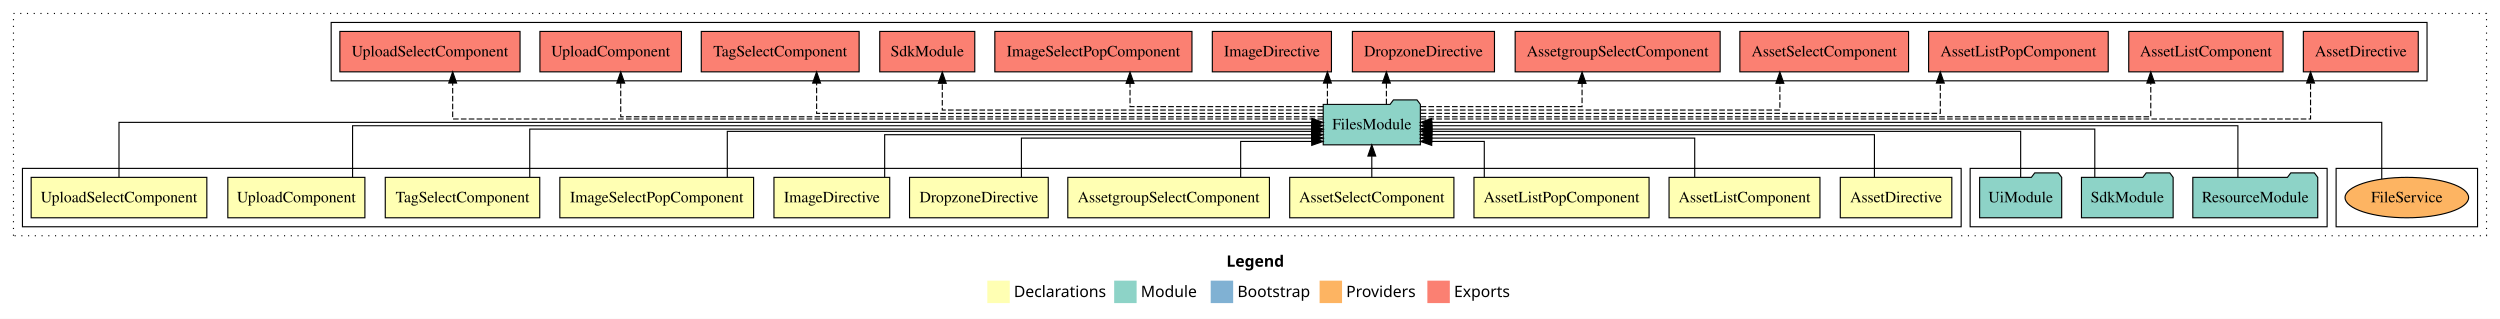
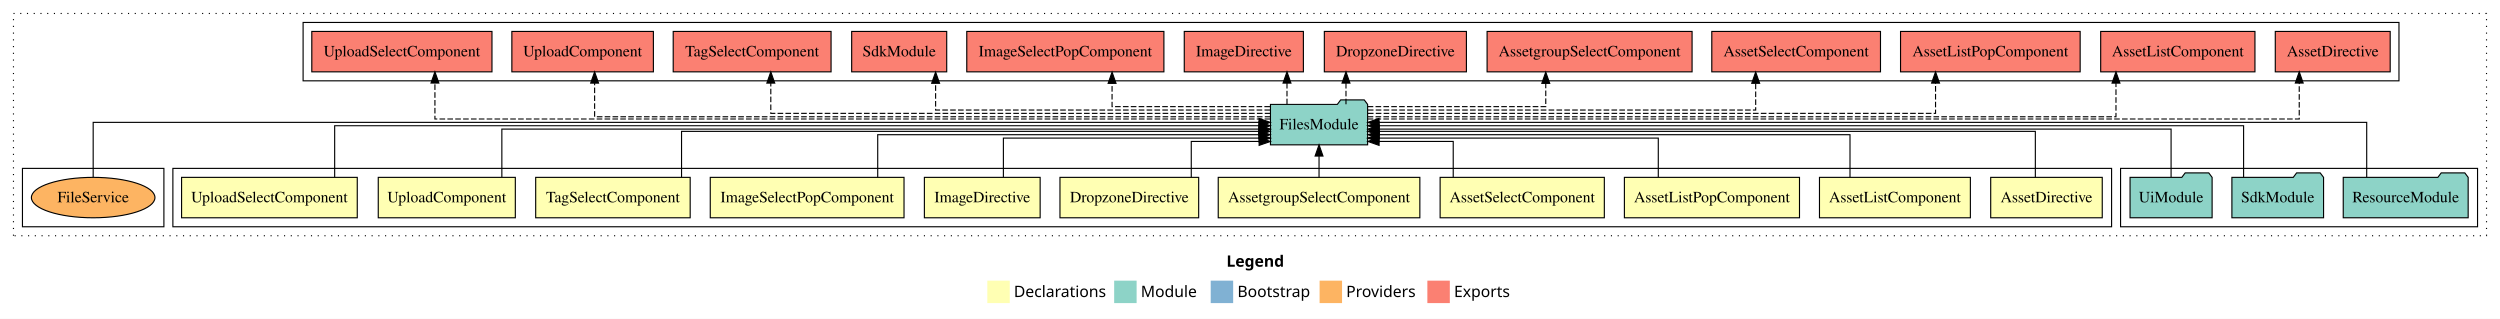
<svg xmlns="http://www.w3.org/2000/svg" width="2227pt" height="284pt" viewBox="0.00 0.00 2227.00 284.00">
  <g id="graph0" class="graph" transform="scale(1 1) rotate(0) translate(4 280)">
    <polygon fill="white" stroke="transparent" points="-4,4 -4,-280 2223,-280 2223,4 -4,4" />
    <text text-anchor="start" x="1088.51" y="-42.4" font-family="sans-serif" font-weight="bold" font-size="14.00">Legend</text>
    <polygon fill="#ffffb3" stroke="transparent" points="875.5,-10 875.5,-30 895.5,-30 895.5,-10 875.5,-10" />
    <text text-anchor="start" x="899.13" y="-15.4" font-family="sans-serif" font-size="14.00">  Declarations</text>
    <polygon fill="#8dd3c7" stroke="transparent" points="988.5,-10 988.5,-30 1008.5,-30 1008.5,-10 988.5,-10" />
    <text text-anchor="start" x="1012.23" y="-15.4" font-family="sans-serif" font-size="14.00">  Module</text>
    <polygon fill="#80b1d3" stroke="transparent" points="1074.5,-10 1074.5,-30 1094.5,-30 1094.5,-10 1074.5,-10" />
    <text text-anchor="start" x="1098.28" y="-15.4" font-family="sans-serif" font-size="14.00">  Bootstrap</text>
    <polygon fill="#fdb462" stroke="transparent" points="1171.5,-10 1171.5,-30 1191.5,-30 1191.5,-10 1171.5,-10" />
    <text text-anchor="start" x="1195.17" y="-15.4" font-family="sans-serif" font-size="14.00">  Providers</text>
    <polygon fill="#fb8072" stroke="transparent" points="1267.5,-10 1267.5,-30 1287.5,-30 1287.5,-10 1267.5,-10" />
    <text text-anchor="start" x="1291.23" y="-15.4" font-family="sans-serif" font-size="14.00">  Exports</text>
    <g id="clust1" class="cluster">
      <polygon fill="none" stroke="black" stroke-dasharray="1,5" points="8,-70 8,-268 2211,-268 2211,-70 8,-70" />
    </g>
+     <g id="clust14" class="cluster">
+       <polygon fill="none" stroke="black" points="1885,-78 1885,-130 2203,-130 2203,-78 1885,-78" />
+     </g>
+     <g id="clust2" class="cluster">
+       <polygon fill="none" stroke="black" points="150,-78 150,-130 1877,-130 1877,-78 150,-78" />
+     </g>
+     <g id="clust15" class="cluster">
+       <polygon fill="none" stroke="black" points="266,-208 266,-260 2133,-260 2133,-208 266,-208" />
+     </g>
    <g id="clust17" class="cluster">
-       <polygon fill="none" stroke="black" points="2077,-78 2077,-130 2203,-130 2203,-78 2077,-78" />
-     </g>
-     <g id="clust15" class="cluster">
-       <polygon fill="none" stroke="black" points="291,-208 291,-260 2158,-260 2158,-208 291,-208" />
-     </g>
-     <g id="clust14" class="cluster">
-       <polygon fill="none" stroke="black" points="1751,-78 1751,-130 2069,-130 2069,-78 1751,-78" />
-     </g>
-     <g id="clust2" class="cluster">
-       <polygon fill="none" stroke="black" points="16,-78 16,-130 1743,-130 1743,-78 16,-78" />
+       <polygon fill="none" stroke="black" points="16,-78 16,-130 142,-130 142,-78 16,-78" />
    </g>
    <g id="node1" class="node">
-       <polygon fill="#ffffb3" stroke="black" points="1734.68,-122 1635.32,-122 1635.32,-86 1734.68,-86 1734.68,-122" />
-       <text text-anchor="middle" x="1685" y="-99.8" font-family="Times,serif" font-size="14.00">AssetDirective</text>
+       <polygon fill="#ffffb3" stroke="black" points="1868.68,-122 1769.32,-122 1769.32,-86 1868.68,-86 1868.68,-122" />
+       <text text-anchor="middle" x="1819" y="-99.8" font-family="Times,serif" font-size="14.00">AssetDirective</text>
    </g>
    <g id="node12" class="node">
-       <polygon fill="#8dd3c7" stroke="black" points="1261.27,-187 1258.27,-191 1237.27,-191 1234.27,-187 1174.73,-187 1174.73,-151 1261.27,-151 1261.27,-187" />
-       <text text-anchor="middle" x="1218" y="-164.8" font-family="Times,serif" font-size="14.00">FilesModule</text>
+       <polygon fill="#8dd3c7" stroke="black" points="1214.27,-187 1211.27,-191 1190.27,-191 1187.27,-187 1127.73,-187 1127.73,-151 1214.27,-151 1214.27,-187" />
+       <text text-anchor="middle" x="1171" y="-164.8" font-family="Times,serif" font-size="14.00">FilesModule</text>
    </g>
    <g id="edge1" class="edge">
-       <path fill="none" stroke="black" d="M1665.74,-122.03C1665.74,-138.4 1665.74,-160 1665.74,-160 1665.74,-160 1271.34,-160 1271.34,-160" />
-       <polygon fill="black" stroke="black" points="1271.34,-156.5 1261.34,-160 1271.34,-163.5 1271.34,-156.5" />
+       <path fill="none" stroke="black" d="M1809.08,-122.02C1809.08,-139.37 1809.08,-163 1809.08,-163 1809.08,-163 1224.36,-163 1224.36,-163" />
+       <polygon fill="black" stroke="black" points="1224.36,-159.5 1214.36,-163 1224.36,-166.5 1224.36,-159.5" />
    </g>
    <g id="node2" class="node">
-       <polygon fill="#ffffb3" stroke="black" points="1617.21,-122 1482.79,-122 1482.79,-86 1617.21,-86 1617.21,-122" />
-       <text text-anchor="middle" x="1550" y="-99.8" font-family="Times,serif" font-size="14.00">AssetListComponent</text>
+       <polygon fill="#ffffb3" stroke="black" points="1751.21,-122 1616.79,-122 1616.79,-86 1751.21,-86 1751.21,-122" />
+       <text text-anchor="middle" x="1684" y="-99.8" font-family="Times,serif" font-size="14.00">AssetListComponent</text>
    </g>
    <g id="edge2" class="edge">
-       <path fill="none" stroke="black" d="M1505.65,-122.24C1505.65,-137.57 1505.65,-157 1505.65,-157 1505.65,-157 1271.38,-157 1271.38,-157" />
-       <polygon fill="black" stroke="black" points="1271.38,-153.5 1261.38,-157 1271.38,-160.5 1271.38,-153.5" />
+       <path fill="none" stroke="black" d="M1643.98,-122.03C1643.98,-138.4 1643.98,-160 1643.98,-160 1643.98,-160 1224.65,-160 1224.65,-160" />
+       <polygon fill="black" stroke="black" points="1224.65,-156.5 1214.65,-160 1224.65,-163.5 1224.65,-156.5" />
    </g>
    <g id="node3" class="node">
-       <polygon fill="#ffffb3" stroke="black" points="1464.99,-122 1309.01,-122 1309.01,-86 1464.99,-86 1464.99,-122" />
-       <text text-anchor="middle" x="1387" y="-99.8" font-family="Times,serif" font-size="14.00">AssetListPopComponent</text>
+       <polygon fill="#ffffb3" stroke="black" points="1598.99,-122 1443.01,-122 1443.01,-86 1598.99,-86 1598.99,-122" />
+       <text text-anchor="middle" x="1521" y="-99.8" font-family="Times,serif" font-size="14.00">AssetListPopComponent</text>
    </g>
    <g id="edge3" class="edge">
-       <path fill="none" stroke="black" d="M1318.2,-122.05C1318.2,-136.37 1318.2,-154 1318.2,-154 1318.2,-154 1271.36,-154 1271.36,-154" />
-       <polygon fill="black" stroke="black" points="1271.36,-150.5 1261.36,-154 1271.36,-157.5 1271.36,-150.5" />
+       <path fill="none" stroke="black" d="M1473.2,-122.24C1473.2,-137.57 1473.2,-157 1473.2,-157 1473.2,-157 1224.3,-157 1224.3,-157" />
+       <polygon fill="black" stroke="black" points="1224.3,-153.5 1214.3,-157 1224.3,-160.5 1224.3,-153.5" />
    </g>
    <g id="node4" class="node">
-       <polygon fill="#ffffb3" stroke="black" points="1291.14,-122 1144.86,-122 1144.86,-86 1291.14,-86 1291.14,-122" />
-       <text text-anchor="middle" x="1218" y="-99.8" font-family="Times,serif" font-size="14.00">AssetSelectComponent</text>
+       <polygon fill="#ffffb3" stroke="black" points="1425.14,-122 1278.86,-122 1278.86,-86 1425.14,-86 1425.14,-122" />
+       <text text-anchor="middle" x="1352" y="-99.8" font-family="Times,serif" font-size="14.00">AssetSelectComponent</text>
    </g>
    <g id="edge4" class="edge">
-       <path fill="none" stroke="black" d="M1218,-122.11C1218,-122.11 1218,-140.99 1218,-140.99" />
-       <polygon fill="black" stroke="black" points="1214.5,-140.99 1218,-150.99 1221.5,-140.99 1214.5,-140.99" />
+       <path fill="none" stroke="black" d="M1290.53,-122.05C1290.53,-136.37 1290.53,-154 1290.53,-154 1290.53,-154 1224.49,-154 1224.49,-154" />
+       <polygon fill="black" stroke="black" points="1224.49,-150.5 1214.49,-154 1224.49,-157.5 1224.49,-150.5" />
    </g>
    <g id="node5" class="node">
-       <polygon fill="#ffffb3" stroke="black" points="1126.8,-122 947.2,-122 947.2,-86 1126.8,-86 1126.8,-122" />
-       <text text-anchor="middle" x="1037" y="-99.8" font-family="Times,serif" font-size="14.00">AssetgroupSelectComponent</text>
+       <polygon fill="#ffffb3" stroke="black" points="1260.8,-122 1081.2,-122 1081.2,-86 1260.8,-86 1260.8,-122" />
+       <text text-anchor="middle" x="1171" y="-99.8" font-family="Times,serif" font-size="14.00">AssetgroupSelectComponent</text>
    </g>
    <g id="edge5" class="edge">
-       <path fill="none" stroke="black" d="M1101.18,-122.05C1101.18,-136.37 1101.18,-154 1101.18,-154 1101.18,-154 1164.5,-154 1164.5,-154" />
-       <polygon fill="black" stroke="black" points="1164.5,-157.5 1174.5,-154 1164.5,-150.5 1164.5,-157.5" />
+       <path fill="none" stroke="black" d="M1171,-122.11C1171,-122.11 1171,-140.99 1171,-140.99" />
+       <polygon fill="black" stroke="black" points="1167.5,-140.99 1171,-150.99 1174.5,-140.99 1167.5,-140.99" />
    </g>
    <g id="node6" class="node">
-       <polygon fill="#ffffb3" stroke="black" points="929.78,-122 806.22,-122 806.22,-86 929.78,-86 929.78,-122" />
-       <text text-anchor="middle" x="868" y="-99.8" font-family="Times,serif" font-size="14.00">DropzoneDirective</text>
+       <polygon fill="#ffffb3" stroke="black" points="1063.78,-122 940.22,-122 940.22,-86 1063.78,-86 1063.78,-122" />
+       <text text-anchor="middle" x="1002" y="-99.8" font-family="Times,serif" font-size="14.00">DropzoneDirective</text>
    </g>
    <g id="edge6" class="edge">
-       <path fill="none" stroke="black" d="M905.87,-122.24C905.87,-137.57 905.87,-157 905.87,-157 905.87,-157 1164.6,-157 1164.6,-157" />
-       <polygon fill="black" stroke="black" points="1164.6,-160.5 1174.6,-157 1164.6,-153.5 1164.6,-160.5" />
+       <path fill="none" stroke="black" d="M1057.18,-122.05C1057.18,-136.37 1057.18,-154 1057.18,-154 1057.18,-154 1117.64,-154 1117.64,-154" />
+       <polygon fill="black" stroke="black" points="1117.64,-157.5 1127.64,-154 1117.64,-150.5 1117.64,-157.5" />
    </g>
    <g id="node7" class="node">
-       <polygon fill="#ffffb3" stroke="black" points="788.56,-122 685.44,-122 685.44,-86 788.56,-86 788.56,-122" />
-       <text text-anchor="middle" x="737" y="-99.8" font-family="Times,serif" font-size="14.00">ImageDirective</text>
+       <polygon fill="#ffffb3" stroke="black" points="922.56,-122 819.44,-122 819.44,-86 922.56,-86 922.56,-122" />
+       <text text-anchor="middle" x="871" y="-99.8" font-family="Times,serif" font-size="14.00">ImageDirective</text>
    </g>
    <g id="edge7" class="edge">
-       <path fill="none" stroke="black" d="M784.06,-122.03C784.06,-138.4 784.06,-160 784.06,-160 784.06,-160 1164.41,-160 1164.41,-160" />
-       <polygon fill="black" stroke="black" points="1164.41,-163.5 1174.41,-160 1164.41,-156.5 1164.41,-163.5" />
+       <path fill="none" stroke="black" d="M889.82,-122.24C889.82,-137.57 889.82,-157 889.82,-157 889.82,-157 1117.68,-157 1117.68,-157" />
+       <polygon fill="black" stroke="black" points="1117.68,-160.5 1127.68,-157 1117.68,-153.5 1117.68,-160.5" />
    </g>
    <g id="node8" class="node">
-       <polygon fill="#ffffb3" stroke="black" points="667.3,-122 494.7,-122 494.7,-86 667.3,-86 667.3,-122" />
-       <text text-anchor="middle" x="581" y="-99.8" font-family="Times,serif" font-size="14.00">ImageSelectPopComponent</text>
+       <polygon fill="#ffffb3" stroke="black" points="801.3,-122 628.7,-122 628.7,-86 801.3,-86 801.3,-122" />
+       <text text-anchor="middle" x="715" y="-99.8" font-family="Times,serif" font-size="14.00">ImageSelectPopComponent</text>
    </g>
    <g id="edge8" class="edge">
-       <path fill="none" stroke="black" d="M643.87,-122.02C643.87,-139.37 643.87,-163 643.87,-163 643.87,-163 1164.38,-163 1164.38,-163" />
-       <polygon fill="black" stroke="black" points="1164.38,-166.5 1174.38,-163 1164.38,-159.5 1164.38,-166.5" />
+       <path fill="none" stroke="black" d="M777.87,-122.03C777.87,-138.4 777.87,-160 777.87,-160 777.87,-160 1117.43,-160 1117.43,-160" />
+       <polygon fill="black" stroke="black" points="1117.43,-163.5 1127.43,-160 1117.43,-156.5 1117.43,-163.5" />
    </g>
    <g id="node9" class="node">
-       <polygon fill="#ffffb3" stroke="black" points="476.81,-122 339.19,-122 339.19,-86 476.81,-86 476.81,-122" />
-       <text text-anchor="middle" x="408" y="-99.8" font-family="Times,serif" font-size="14.00">TagSelectComponent</text>
+       <polygon fill="#ffffb3" stroke="black" points="610.81,-122 473.19,-122 473.19,-86 610.81,-86 610.81,-122" />
+       <text text-anchor="middle" x="542" y="-99.8" font-family="Times,serif" font-size="14.00">TagSelectComponent</text>
    </g>
    <g id="edge9" class="edge">
-       <path fill="none" stroke="black" d="M467.89,-122.3C467.89,-140.27 467.89,-165 467.89,-165 467.89,-165 1164.7,-165 1164.7,-165" />
-       <polygon fill="black" stroke="black" points="1164.7,-168.5 1174.7,-165 1164.7,-161.5 1164.7,-168.5" />
+       <path fill="none" stroke="black" d="M603.12,-122.02C603.12,-139.37 603.12,-163 603.12,-163 603.12,-163 1117.38,-163 1117.38,-163" />
+       <polygon fill="black" stroke="black" points="1117.38,-166.5 1127.38,-163 1117.38,-159.5 1117.38,-166.5" />
    </g>
    <g id="node10" class="node">
-       <polygon fill="#ffffb3" stroke="black" points="321.05,-122 198.95,-122 198.95,-86 321.05,-86 321.05,-122" />
-       <text text-anchor="middle" x="260" y="-99.8" font-family="Times,serif" font-size="14.00">UploadComponent</text>
+       <polygon fill="#ffffb3" stroke="black" points="455.05,-122 332.95,-122 332.95,-86 455.05,-86 455.05,-122" />
+       <text text-anchor="middle" x="394" y="-99.8" font-family="Times,serif" font-size="14.00">UploadComponent</text>
    </g>
    <g id="edge10" class="edge">
-       <path fill="none" stroke="black" d="M310.07,-122.17C310.07,-141.09 310.07,-168 310.07,-168 310.07,-168 1164.51,-168 1164.51,-168" />
-       <polygon fill="black" stroke="black" points="1164.51,-171.5 1174.51,-168 1164.51,-164.5 1164.51,-171.5" />
+       <path fill="none" stroke="black" d="M443.05,-122.3C443.05,-140.27 443.05,-165 443.05,-165 443.05,-165 1117.64,-165 1117.64,-165" />
+       <polygon fill="black" stroke="black" points="1117.64,-168.5 1127.64,-165 1117.64,-161.5 1117.64,-168.5" />
    </g>
    <g id="node11" class="node">
-       <polygon fill="#ffffb3" stroke="black" points="180.25,-122 23.75,-122 23.75,-86 180.25,-86 180.25,-122" />
-       <text text-anchor="middle" x="102" y="-99.8" font-family="Times,serif" font-size="14.00">UploadSelectComponent</text>
+       <polygon fill="#ffffb3" stroke="black" points="314.25,-122 157.75,-122 157.75,-86 314.25,-86 314.25,-122" />
+       <text text-anchor="middle" x="236" y="-99.8" font-family="Times,serif" font-size="14.00">UploadSelectComponent</text>
    </g>
    <g id="edge11" class="edge">
-       <path fill="none" stroke="black" d="M102,-122.31C102,-142.15 102,-171 102,-171 102,-171 1164.59,-171 1164.59,-171" />
-       <polygon fill="black" stroke="black" points="1164.59,-174.5 1174.59,-171 1164.59,-167.5 1164.59,-174.5" />
+       <path fill="none" stroke="black" d="M294.12,-122.17C294.12,-141.09 294.12,-168 294.12,-168 294.12,-168 1117.52,-168 1117.52,-168" />
+       <polygon fill="black" stroke="black" points="1117.52,-171.5 1127.52,-168 1117.52,-164.5 1117.52,-171.5" />
    </g>
    <g id="node16" class="node">
-       <polygon fill="#fb8072" stroke="black" points="2150.18,-252 2047.82,-252 2047.82,-216 2150.18,-216 2150.18,-252" />
-       <text text-anchor="middle" x="2099" y="-229.8" font-family="Times,serif" font-size="14.00">AssetDirective </text>
+       <polygon fill="#fb8072" stroke="black" points="2125.18,-252 2022.82,-252 2022.82,-216 2125.18,-216 2125.18,-252" />
+       <text text-anchor="middle" x="2074" y="-229.8" font-family="Times,serif" font-size="14.00">AssetDirective </text>
    </g>
    <g id="edge15" class="edge">
-       <path fill="none" stroke="black" stroke-dasharray="5,2" d="M1261.49,-174C1433.14,-174 2054.24,-174 2054.24,-174 2054.24,-174 2054.24,-206 2054.24,-206" />
-       <polygon fill="black" stroke="black" points="2050.74,-206 2054.24,-216 2057.74,-206 2050.74,-206" />
+       <path fill="none" stroke="black" stroke-dasharray="5,2" d="M1214.3,-174C1390.49,-174 2044.16,-174 2044.16,-174 2044.16,-174 2044.16,-206 2044.16,-206" />
+       <polygon fill="black" stroke="black" points="2040.66,-206 2044.16,-216 2047.66,-206 2040.66,-206" />
    </g>
    <g id="node17" class="node">
-       <polygon fill="#fb8072" stroke="black" points="2029.71,-252 1892.29,-252 1892.29,-216 2029.71,-216 2029.71,-252" />
-       <text text-anchor="middle" x="1961" y="-229.8" font-family="Times,serif" font-size="14.00">AssetListComponent </text>
+       <polygon fill="#fb8072" stroke="black" points="2004.71,-252 1867.29,-252 1867.29,-216 2004.71,-216 2004.71,-252" />
+       <text text-anchor="middle" x="1936" y="-229.8" font-family="Times,serif" font-size="14.00">AssetListComponent </text>
    </g>
    <g id="edge16" class="edge">
-       <path fill="none" stroke="black" stroke-dasharray="5,2" d="M1261.41,-176C1413.32,-176 1911.91,-176 1911.91,-176 1911.91,-176 1911.91,-205.97 1911.91,-205.97" />
-       <polygon fill="black" stroke="black" points="1908.41,-205.97 1911.91,-215.97 1915.41,-205.97 1908.41,-205.97" />
+       <path fill="none" stroke="black" stroke-dasharray="5,2" d="M1214.34,-176C1368.47,-176 1880.91,-176 1880.91,-176 1880.91,-176 1880.91,-205.97 1880.91,-205.97" />
+       <polygon fill="black" stroke="black" points="1877.41,-205.97 1880.91,-215.97 1884.41,-205.97 1877.41,-205.97" />
    </g>
    <g id="node18" class="node">
-       <polygon fill="#fb8072" stroke="black" points="1874,-252 1714,-252 1714,-216 1874,-216 1874,-252" />
-       <text text-anchor="middle" x="1794" y="-229.8" font-family="Times,serif" font-size="14.00">AssetListPopComponent </text>
+       <polygon fill="#fb8072" stroke="black" points="1849,-252 1689,-252 1689,-216 1849,-216 1849,-252" />
+       <text text-anchor="middle" x="1769" y="-229.8" font-family="Times,serif" font-size="14.00">AssetListPopComponent </text>
    </g>
    <g id="edge17" class="edge">
-       <path fill="none" stroke="black" stroke-dasharray="5,2" d="M1261.62,-179C1384.46,-179 1724.42,-179 1724.42,-179 1724.42,-179 1724.42,-205.99 1724.42,-205.99" />
-       <polygon fill="black" stroke="black" points="1720.92,-205.99 1724.42,-215.99 1727.92,-205.99 1720.92,-205.99" />
+       <path fill="none" stroke="black" stroke-dasharray="5,2" d="M1214.55,-179C1344.44,-179 1720.18,-179 1720.18,-179 1720.18,-179 1720.18,-205.99 1720.18,-205.99" />
+       <polygon fill="black" stroke="black" points="1716.68,-205.99 1720.18,-215.99 1723.68,-205.99 1716.68,-205.99" />
    </g>
    <g id="node19" class="node">
-       <polygon fill="#fb8072" stroke="black" points="1696.14,-252 1545.86,-252 1545.86,-216 1696.14,-216 1696.14,-252" />
-       <text text-anchor="middle" x="1621" y="-229.8" font-family="Times,serif" font-size="14.00">AssetSelectComponent </text>
+       <polygon fill="#fb8072" stroke="black" points="1671.14,-252 1520.86,-252 1520.86,-216 1671.14,-216 1671.14,-252" />
+       <text text-anchor="middle" x="1596" y="-229.8" font-family="Times,serif" font-size="14.00">AssetSelectComponent </text>
    </g>
    <g id="edge18" class="edge">
-       <path fill="none" stroke="black" stroke-dasharray="5,2" d="M1261.49,-182C1357.98,-182 1581.52,-182 1581.52,-182 1581.52,-182 1581.52,-205.81 1581.52,-205.81" />
-       <polygon fill="black" stroke="black" points="1578.02,-205.81 1581.52,-215.81 1585.02,-205.81 1578.02,-205.81" />
+       <path fill="none" stroke="black" stroke-dasharray="5,2" d="M1214.49,-182C1315.99,-182 1559.96,-182 1559.96,-182 1559.96,-182 1559.96,-205.81 1559.96,-205.81" />
+       <polygon fill="black" stroke="black" points="1556.46,-205.81 1559.96,-215.81 1563.46,-205.81 1556.46,-205.81" />
    </g>
    <g id="node20" class="node">
-       <polygon fill="#fb8072" stroke="black" points="1528.3,-252 1345.7,-252 1345.7,-216 1528.3,-216 1528.3,-252" />
-       <text text-anchor="middle" x="1437" y="-229.8" font-family="Times,serif" font-size="14.00">AssetgroupSelectComponent </text>
+       <polygon fill="#fb8072" stroke="black" points="1503.3,-252 1320.7,-252 1320.7,-216 1503.3,-216 1503.3,-252" />
+       <text text-anchor="middle" x="1412" y="-229.8" font-family="Times,serif" font-size="14.00">AssetgroupSelectComponent </text>
    </g>
    <g id="edge19" class="edge">
-       <path fill="none" stroke="black" stroke-dasharray="5,2" d="M1261.44,-185C1316.77,-185 1405.3,-185 1405.3,-185 1405.3,-185 1405.3,-205.75 1405.3,-205.75" />
-       <polygon fill="black" stroke="black" points="1401.8,-205.75 1405.3,-215.75 1408.8,-205.75 1401.8,-205.75" />
+       <path fill="none" stroke="black" stroke-dasharray="5,2" d="M1214.33,-185C1273.67,-185 1372.96,-185 1372.96,-185 1372.96,-185 1372.96,-205.75 1372.96,-205.75" />
+       <polygon fill="black" stroke="black" points="1369.46,-205.75 1372.96,-215.75 1376.46,-205.75 1369.46,-205.75" />
    </g>
    <g id="node21" class="node">
-       <polygon fill="#fb8072" stroke="black" points="1327.28,-252 1200.72,-252 1200.72,-216 1327.28,-216 1327.28,-252" />
-       <text text-anchor="middle" x="1264" y="-229.8" font-family="Times,serif" font-size="14.00">DropzoneDirective </text>
+       <polygon fill="#fb8072" stroke="black" points="1302.28,-252 1175.72,-252 1175.72,-216 1302.28,-216 1302.28,-252" />
+       <text text-anchor="middle" x="1239" y="-229.8" font-family="Times,serif" font-size="14.00">DropzoneDirective </text>
    </g>
    <g id="edge20" class="edge">
-       <path fill="none" stroke="black" stroke-dasharray="5,2" d="M1231,-187.11C1231,-187.11 1231,-205.99 1231,-205.99" />
-       <polygon fill="black" stroke="black" points="1227.5,-205.99 1231,-215.99 1234.5,-205.99 1227.5,-205.99" />
+       <path fill="none" stroke="black" stroke-dasharray="5,2" d="M1195,-187.11C1195,-187.11 1195,-205.99 1195,-205.99" />
+       <polygon fill="black" stroke="black" points="1191.5,-205.99 1195,-215.99 1198.5,-205.99 1191.5,-205.99" />
    </g>
    <g id="node22" class="node">
-       <polygon fill="#fb8072" stroke="black" points="1182.06,-252 1075.94,-252 1075.94,-216 1182.06,-216 1182.06,-252" />
-       <text text-anchor="middle" x="1129" y="-229.8" font-family="Times,serif" font-size="14.00">ImageDirective </text>
+       <polygon fill="#fb8072" stroke="black" points="1157.06,-252 1050.94,-252 1050.94,-216 1157.06,-216 1157.06,-252" />
+       <text text-anchor="middle" x="1104" y="-229.8" font-family="Times,serif" font-size="14.00">ImageDirective </text>
    </g>
    <g id="edge21" class="edge">
-       <path fill="none" stroke="black" stroke-dasharray="5,2" d="M1178.45,-187.11C1178.45,-187.11 1178.45,-205.99 1178.45,-205.99" />
-       <polygon fill="black" stroke="black" points="1174.95,-205.99 1178.45,-215.99 1181.95,-205.99 1174.95,-205.99" />
+       <path fill="none" stroke="black" stroke-dasharray="5,2" d="M1142.45,-187.11C1142.45,-187.11 1142.45,-205.99 1142.45,-205.99" />
+       <polygon fill="black" stroke="black" points="1138.95,-205.99 1142.45,-215.99 1145.95,-205.99 1138.95,-205.99" />
    </g>
    <g id="node23" class="node">
-       <polygon fill="#fb8072" stroke="black" points="1057.8,-252 882.2,-252 882.2,-216 1057.8,-216 1057.8,-252" />
-       <text text-anchor="middle" x="970" y="-229.8" font-family="Times,serif" font-size="14.00">ImageSelectPopComponent </text>
+       <polygon fill="#fb8072" stroke="black" points="1032.8,-252 857.2,-252 857.2,-216 1032.8,-216 1032.8,-252" />
+       <text text-anchor="middle" x="945" y="-229.8" font-family="Times,serif" font-size="14.00">ImageSelectPopComponent </text>
    </g>
    <g id="edge22" class="edge">
-       <path fill="none" stroke="black" stroke-dasharray="5,2" d="M1174.67,-185C1111.78,-185 1002.63,-185 1002.63,-185 1002.63,-185 1002.63,-205.75 1002.63,-205.75" />
-       <polygon fill="black" stroke="black" points="999.13,-205.75 1002.63,-215.75 1006.13,-205.75 999.13,-205.75" />
+       <path fill="none" stroke="black" stroke-dasharray="5,2" d="M1127.31,-185C1072.79,-185 986.63,-185 986.63,-185 986.63,-185 986.63,-205.75 986.63,-205.75" />
+       <polygon fill="black" stroke="black" points="983.13,-205.75 986.63,-215.75 990.13,-205.75 983.13,-205.75" />
    </g>
    <g id="node24" class="node">
-       <polygon fill="#fb8072" stroke="black" points="864.33,-252 779.67,-252 779.67,-216 864.33,-216 864.33,-252" />
-       <text text-anchor="middle" x="822" y="-229.8" font-family="Times,serif" font-size="14.00">SdkModule </text>
+       <polygon fill="#fb8072" stroke="black" points="839.33,-252 754.67,-252 754.67,-216 839.33,-216 839.33,-252" />
+       <text text-anchor="middle" x="797" y="-229.8" font-family="Times,serif" font-size="14.00">SdkModule </text>
    </g>
    <g id="edge23" class="edge">
-       <path fill="none" stroke="black" stroke-dasharray="5,2" d="M1174.48,-182C1074.2,-182 835.39,-182 835.39,-182 835.39,-182 835.39,-205.81 835.39,-205.81" />
-       <polygon fill="black" stroke="black" points="831.89,-205.81 835.39,-215.81 838.89,-205.81 831.89,-205.81" />
+       <path fill="none" stroke="black" stroke-dasharray="5,2" d="M1127.39,-182C1035.31,-182 829.44,-182 829.44,-182 829.44,-182 829.44,-205.81 829.44,-205.81" />
+       <polygon fill="black" stroke="black" points="825.94,-205.81 829.44,-215.81 832.94,-205.81 825.94,-205.81" />
    </g>
    <g id="node25" class="node">
-       <polygon fill="#fb8072" stroke="black" points="761.31,-252 620.69,-252 620.69,-216 761.31,-216 761.31,-252" />
-       <text text-anchor="middle" x="691" y="-229.8" font-family="Times,serif" font-size="14.00">TagSelectComponent </text>
+       <polygon fill="#fb8072" stroke="black" points="736.31,-252 595.69,-252 595.69,-216 736.31,-216 736.31,-252" />
+       <text text-anchor="middle" x="666" y="-229.8" font-family="Times,serif" font-size="14.00">TagSelectComponent </text>
    </g>
    <g id="edge24" class="edge">
-       <path fill="none" stroke="black" stroke-dasharray="5,2" d="M1174.54,-179C1053.86,-179 723.44,-179 723.44,-179 723.44,-179 723.44,-205.99 723.44,-205.99" />
-       <polygon fill="black" stroke="black" points="719.94,-205.99 723.44,-215.99 726.94,-205.99 719.94,-205.99" />
+       <path fill="none" stroke="black" stroke-dasharray="5,2" d="M1127.66,-179C1008.14,-179 682.63,-179 682.63,-179 682.63,-179 682.63,-205.99 682.63,-205.99" />
+       <polygon fill="black" stroke="black" points="679.13,-205.99 682.63,-215.99 686.13,-205.99 679.13,-205.99" />
    </g>
    <g id="node26" class="node">
-       <polygon fill="#fb8072" stroke="black" points="603.04,-252 476.96,-252 476.96,-216 603.04,-216 603.04,-252" />
-       <text text-anchor="middle" x="540" y="-229.8" font-family="Times,serif" font-size="14.00">UploadComponent </text>
+       <polygon fill="#fb8072" stroke="black" points="578.04,-252 451.96,-252 451.96,-216 578.04,-216 578.04,-252" />
+       <text text-anchor="middle" x="515" y="-229.8" font-family="Times,serif" font-size="14.00">UploadComponent </text>
    </g>
    <g id="edge25" class="edge">
-       <path fill="none" stroke="black" stroke-dasharray="5,2" d="M1174.62,-176C1026.36,-176 548.94,-176 548.94,-176 548.94,-176 548.94,-205.97 548.94,-205.97" />
-       <polygon fill="black" stroke="black" points="545.44,-205.97 548.94,-215.97 552.44,-205.97 545.44,-205.97" />
+       <path fill="none" stroke="black" stroke-dasharray="5,2" d="M1127.66,-176C982.97,-176 525.68,-176 525.68,-176 525.68,-176 525.68,-205.97 525.68,-205.97" />
+       <polygon fill="black" stroke="black" points="522.18,-205.97 525.68,-215.97 529.18,-205.97 522.18,-205.97" />
    </g>
    <g id="node27" class="node">
-       <polygon fill="#fb8072" stroke="black" points="459.25,-252 298.75,-252 298.75,-216 459.25,-216 459.25,-252" />
-       <text text-anchor="middle" x="379" y="-229.8" font-family="Times,serif" font-size="14.00">UploadSelectComponent </text>
+       <polygon fill="#fb8072" stroke="black" points="434.25,-252 273.75,-252 273.75,-216 434.25,-216 434.25,-252" />
+       <text text-anchor="middle" x="354" y="-229.8" font-family="Times,serif" font-size="14.00">UploadSelectComponent </text>
    </g>
    <g id="edge26" class="edge">
-       <path fill="none" stroke="black" stroke-dasharray="5,2" d="M1174.56,-174C1005.29,-174 399.24,-174 399.24,-174 399.24,-174 399.24,-206 399.24,-206" />
-       <polygon fill="black" stroke="black" points="395.74,-206 399.24,-216 402.74,-206 395.74,-206" />
+       <path fill="none" stroke="black" stroke-dasharray="5,2" d="M1127.53,-174C962.43,-174 383.43,-174 383.43,-174 383.43,-174 383.43,-206 383.43,-206" />
+       <polygon fill="black" stroke="black" points="379.93,-206 383.43,-216 386.93,-206 379.93,-206" />
    </g>
    <g id="node13" class="node">
-       <polygon fill="#8dd3c7" stroke="black" points="2060.64,-122 2057.64,-126 2036.64,-126 2033.64,-122 1949.36,-122 1949.36,-86 2060.64,-86 2060.64,-122" />
-       <text text-anchor="middle" x="2005" y="-99.8" font-family="Times,serif" font-size="14.00">ResourceModule</text>
+       <polygon fill="#8dd3c7" stroke="black" points="2194.64,-122 2191.64,-126 2170.64,-126 2167.64,-122 2083.36,-122 2083.36,-86 2194.64,-86 2194.64,-122" />
+       <text text-anchor="middle" x="2139" y="-99.8" font-family="Times,serif" font-size="14.00">ResourceModule</text>
    </g>
    <g id="edge12" class="edge">
-       <path fill="none" stroke="black" d="M1989.52,-122.17C1989.52,-141.09 1989.52,-168 1989.52,-168 1989.52,-168 1271.41,-168 1271.41,-168" />
-       <polygon fill="black" stroke="black" points="1271.41,-164.5 1261.41,-168 1271.41,-171.5 1271.41,-164.5" />
+       <path fill="none" stroke="black" d="M2104.26,-122.31C2104.26,-142.15 2104.26,-171 2104.26,-171 2104.26,-171 1224.45,-171 1224.45,-171" />
+       <polygon fill="black" stroke="black" points="1224.45,-167.5 1214.45,-171 1224.45,-174.5 1224.45,-167.5" />
    </g>
    <g id="node14" class="node">
-       <polygon fill="#8dd3c7" stroke="black" points="1931.83,-122 1928.83,-126 1907.83,-126 1904.83,-122 1850.17,-122 1850.17,-86 1931.83,-86 1931.83,-122" />
-       <text text-anchor="middle" x="1891" y="-99.8" font-family="Times,serif" font-size="14.00">SdkModule</text>
+       <polygon fill="#8dd3c7" stroke="black" points="2065.83,-122 2062.83,-126 2041.83,-126 2038.83,-122 1984.17,-122 1984.17,-86 2065.83,-86 2065.83,-122" />
+       <text text-anchor="middle" x="2025" y="-99.8" font-family="Times,serif" font-size="14.00">SdkModule</text>
    </g>
    <g id="edge13" class="edge">
-       <path fill="none" stroke="black" d="M1862.04,-122.3C1862.04,-140.27 1862.04,-165 1862.04,-165 1862.04,-165 1271.51,-165 1271.51,-165" />
-       <polygon fill="black" stroke="black" points="1271.51,-161.5 1261.51,-165 1271.51,-168.5 1271.51,-161.5" />
+       <path fill="none" stroke="black" d="M1994.59,-122.17C1994.59,-141.09 1994.59,-168 1994.59,-168 1994.59,-168 1224.41,-168 1224.41,-168" />
+       <polygon fill="black" stroke="black" points="1224.41,-164.5 1214.41,-168 1224.41,-171.5 1224.41,-164.5" />
    </g>
    <g id="node15" class="node">
-       <polygon fill="#8dd3c7" stroke="black" points="1832.55,-122 1829.55,-126 1808.55,-126 1805.55,-122 1759.45,-122 1759.45,-86 1832.55,-86 1832.55,-122" />
-       <text text-anchor="middle" x="1796" y="-99.8" font-family="Times,serif" font-size="14.00">UiModule</text>
+       <polygon fill="#8dd3c7" stroke="black" points="1966.55,-122 1963.55,-126 1942.55,-126 1939.55,-122 1893.45,-122 1893.45,-86 1966.55,-86 1966.55,-122" />
+       <text text-anchor="middle" x="1930" y="-99.8" font-family="Times,serif" font-size="14.00">UiModule</text>
    </g>
    <g id="edge14" class="edge">
-       <path fill="none" stroke="black" d="M1796,-122.02C1796,-139.37 1796,-163 1796,-163 1796,-163 1271.44,-163 1271.44,-163" />
-       <polygon fill="black" stroke="black" points="1271.44,-159.5 1261.44,-163 1271.44,-166.5 1271.44,-159.5" />
+       <path fill="none" stroke="black" d="M1930,-122.3C1930,-140.27 1930,-165 1930,-165 1930,-165 1224.53,-165 1224.53,-165" />
+       <polygon fill="black" stroke="black" points="1224.53,-161.5 1214.53,-165 1224.53,-168.5 1224.53,-161.5" />
    </g>
    <g id="node28" class="node">
-       <ellipse fill="#fdb462" stroke="black" cx="2140" cy="-104" rx="55.03" ry="18" />
-       <text text-anchor="middle" x="2140" y="-99.8" font-family="Times,serif" font-size="14.00">FileService</text>
+       <ellipse fill="#fdb462" stroke="black" cx="79" cy="-104" rx="55.03" ry="18" />
+       <text text-anchor="middle" x="79" y="-99.8" font-family="Times,serif" font-size="14.00">FileService</text>
    </g>
    <g id="edge27" class="edge">
-       <path fill="none" stroke="black" d="M2117.66,-120.56C2117.66,-140.4 2117.66,-171 2117.66,-171 2117.66,-171 1271.39,-171 1271.39,-171" />
-       <polygon fill="black" stroke="black" points="1271.39,-167.5 1261.39,-171 1271.39,-174.5 1271.39,-167.5" />
+       <path fill="none" stroke="black" d="M79,-122.31C79,-142.15 79,-171 79,-171 79,-171 1117.52,-171 1117.52,-171" />
+       <polygon fill="black" stroke="black" points="1117.52,-174.5 1127.52,-171 1117.52,-167.5 1117.52,-174.5" />
    </g>
  </g>
</svg>
